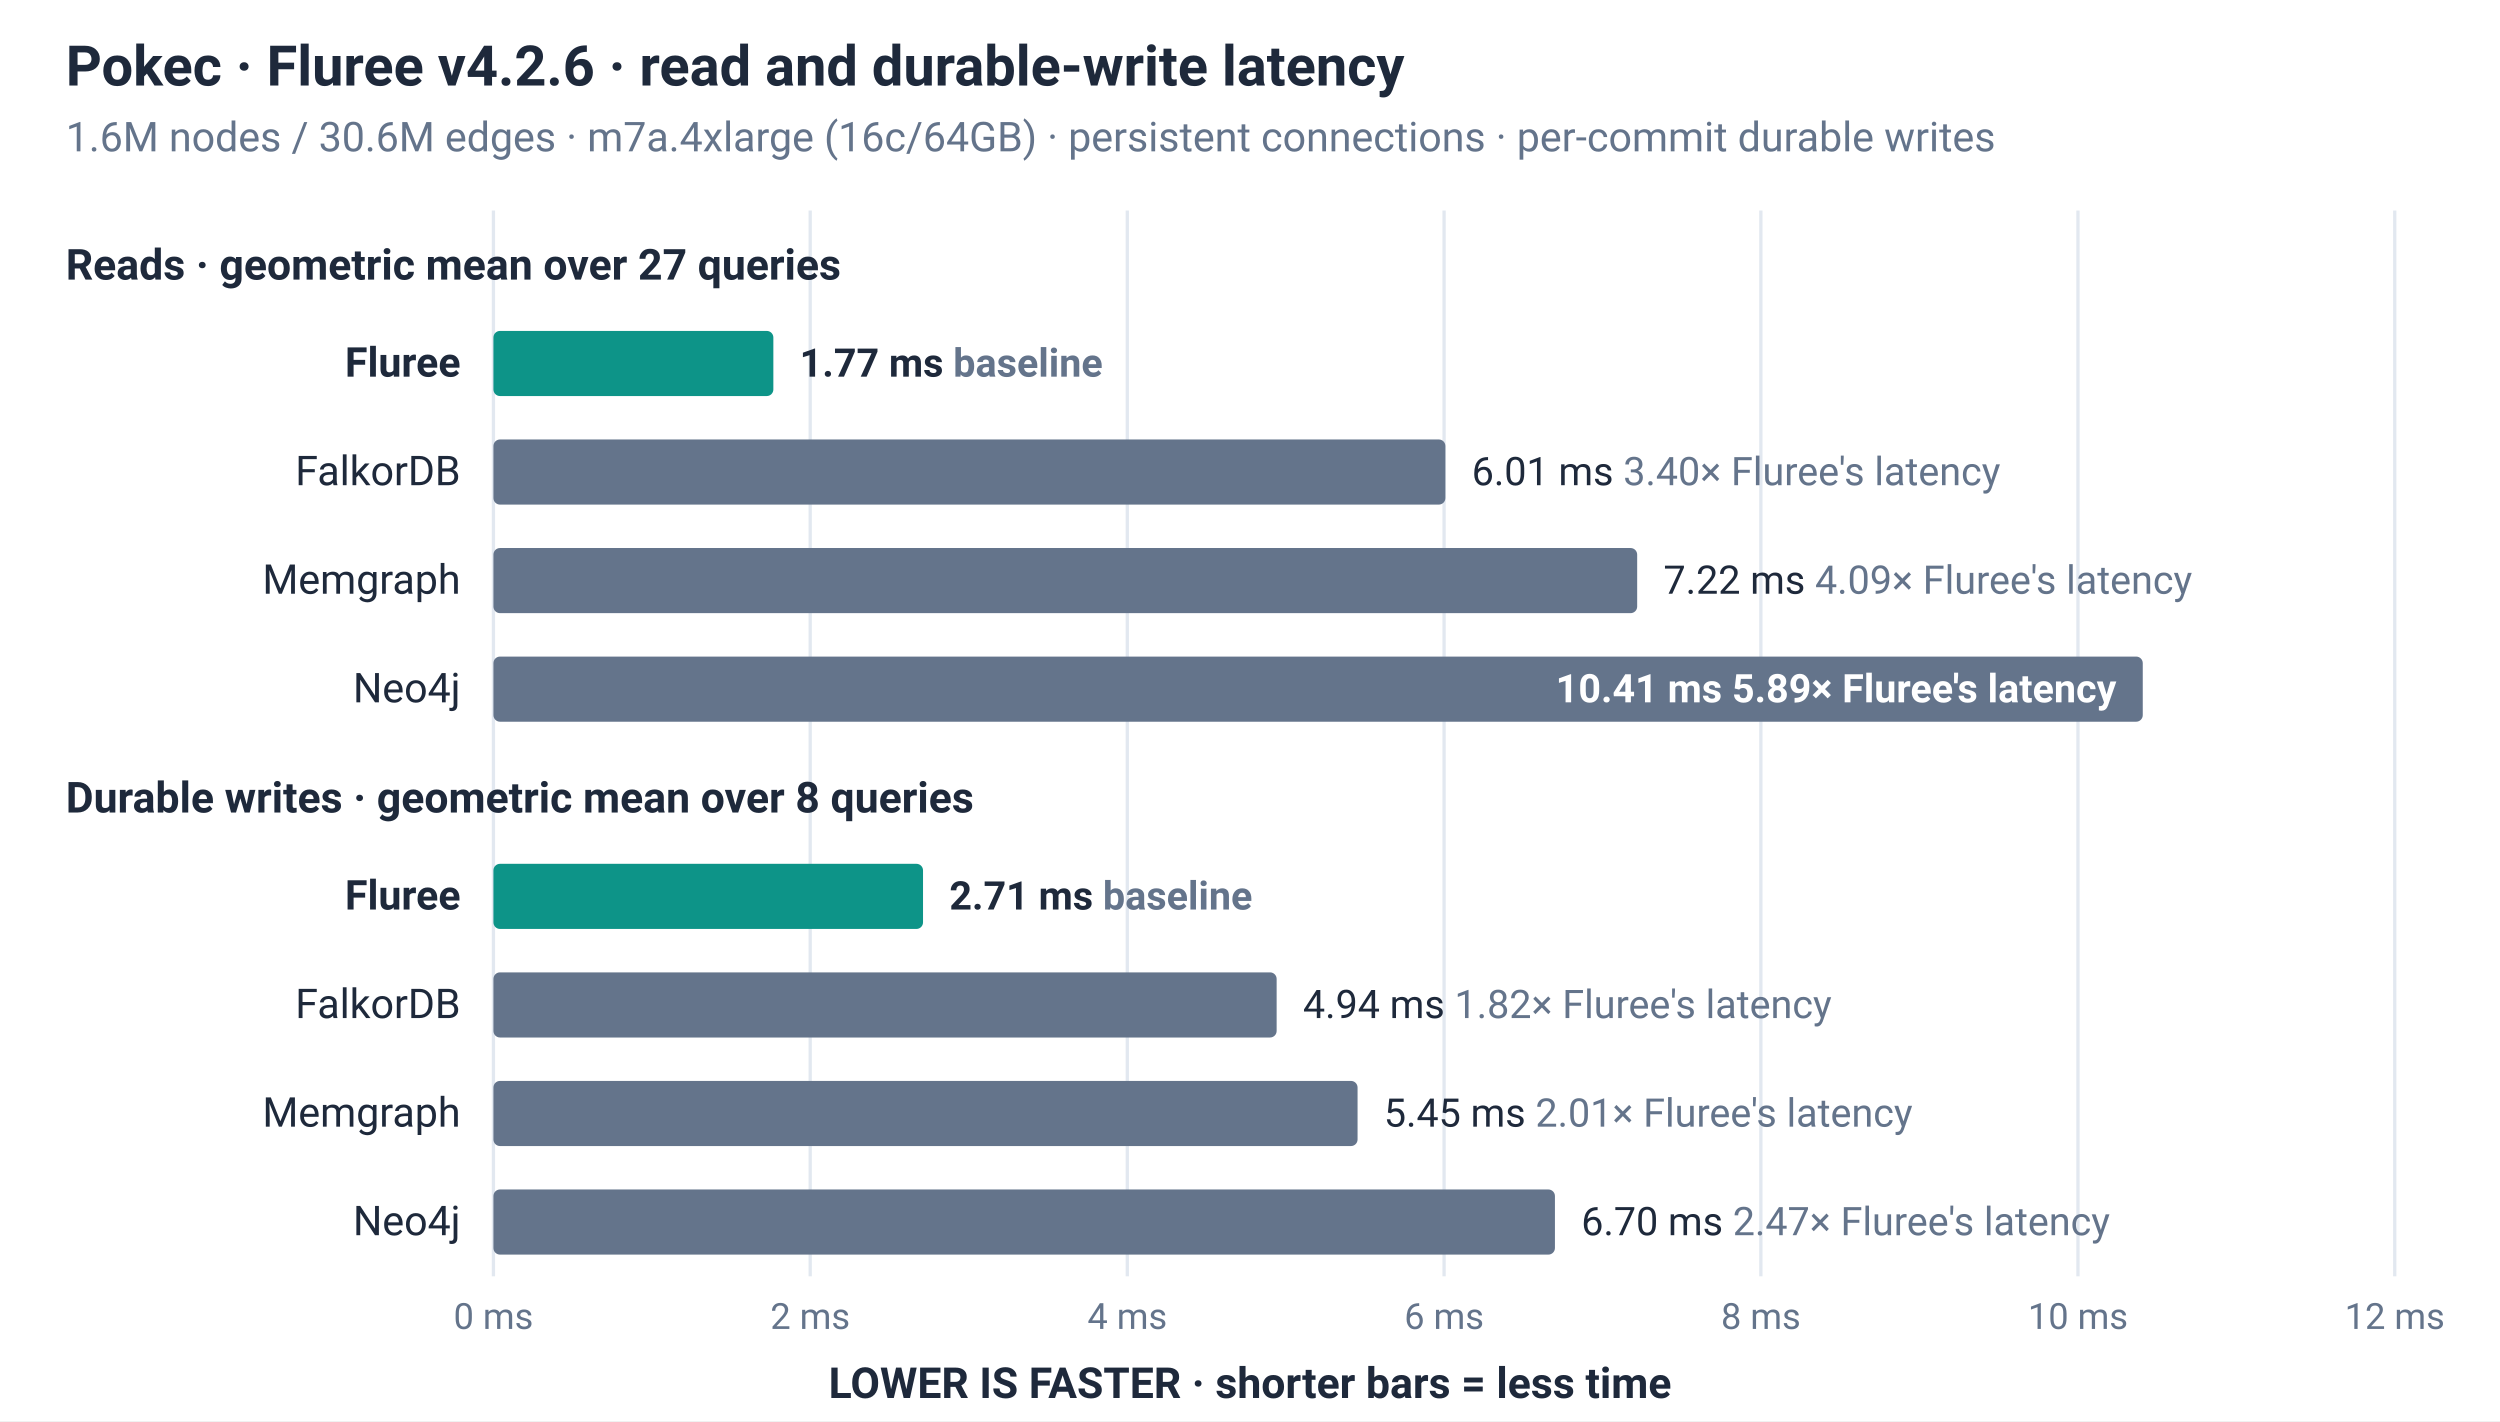
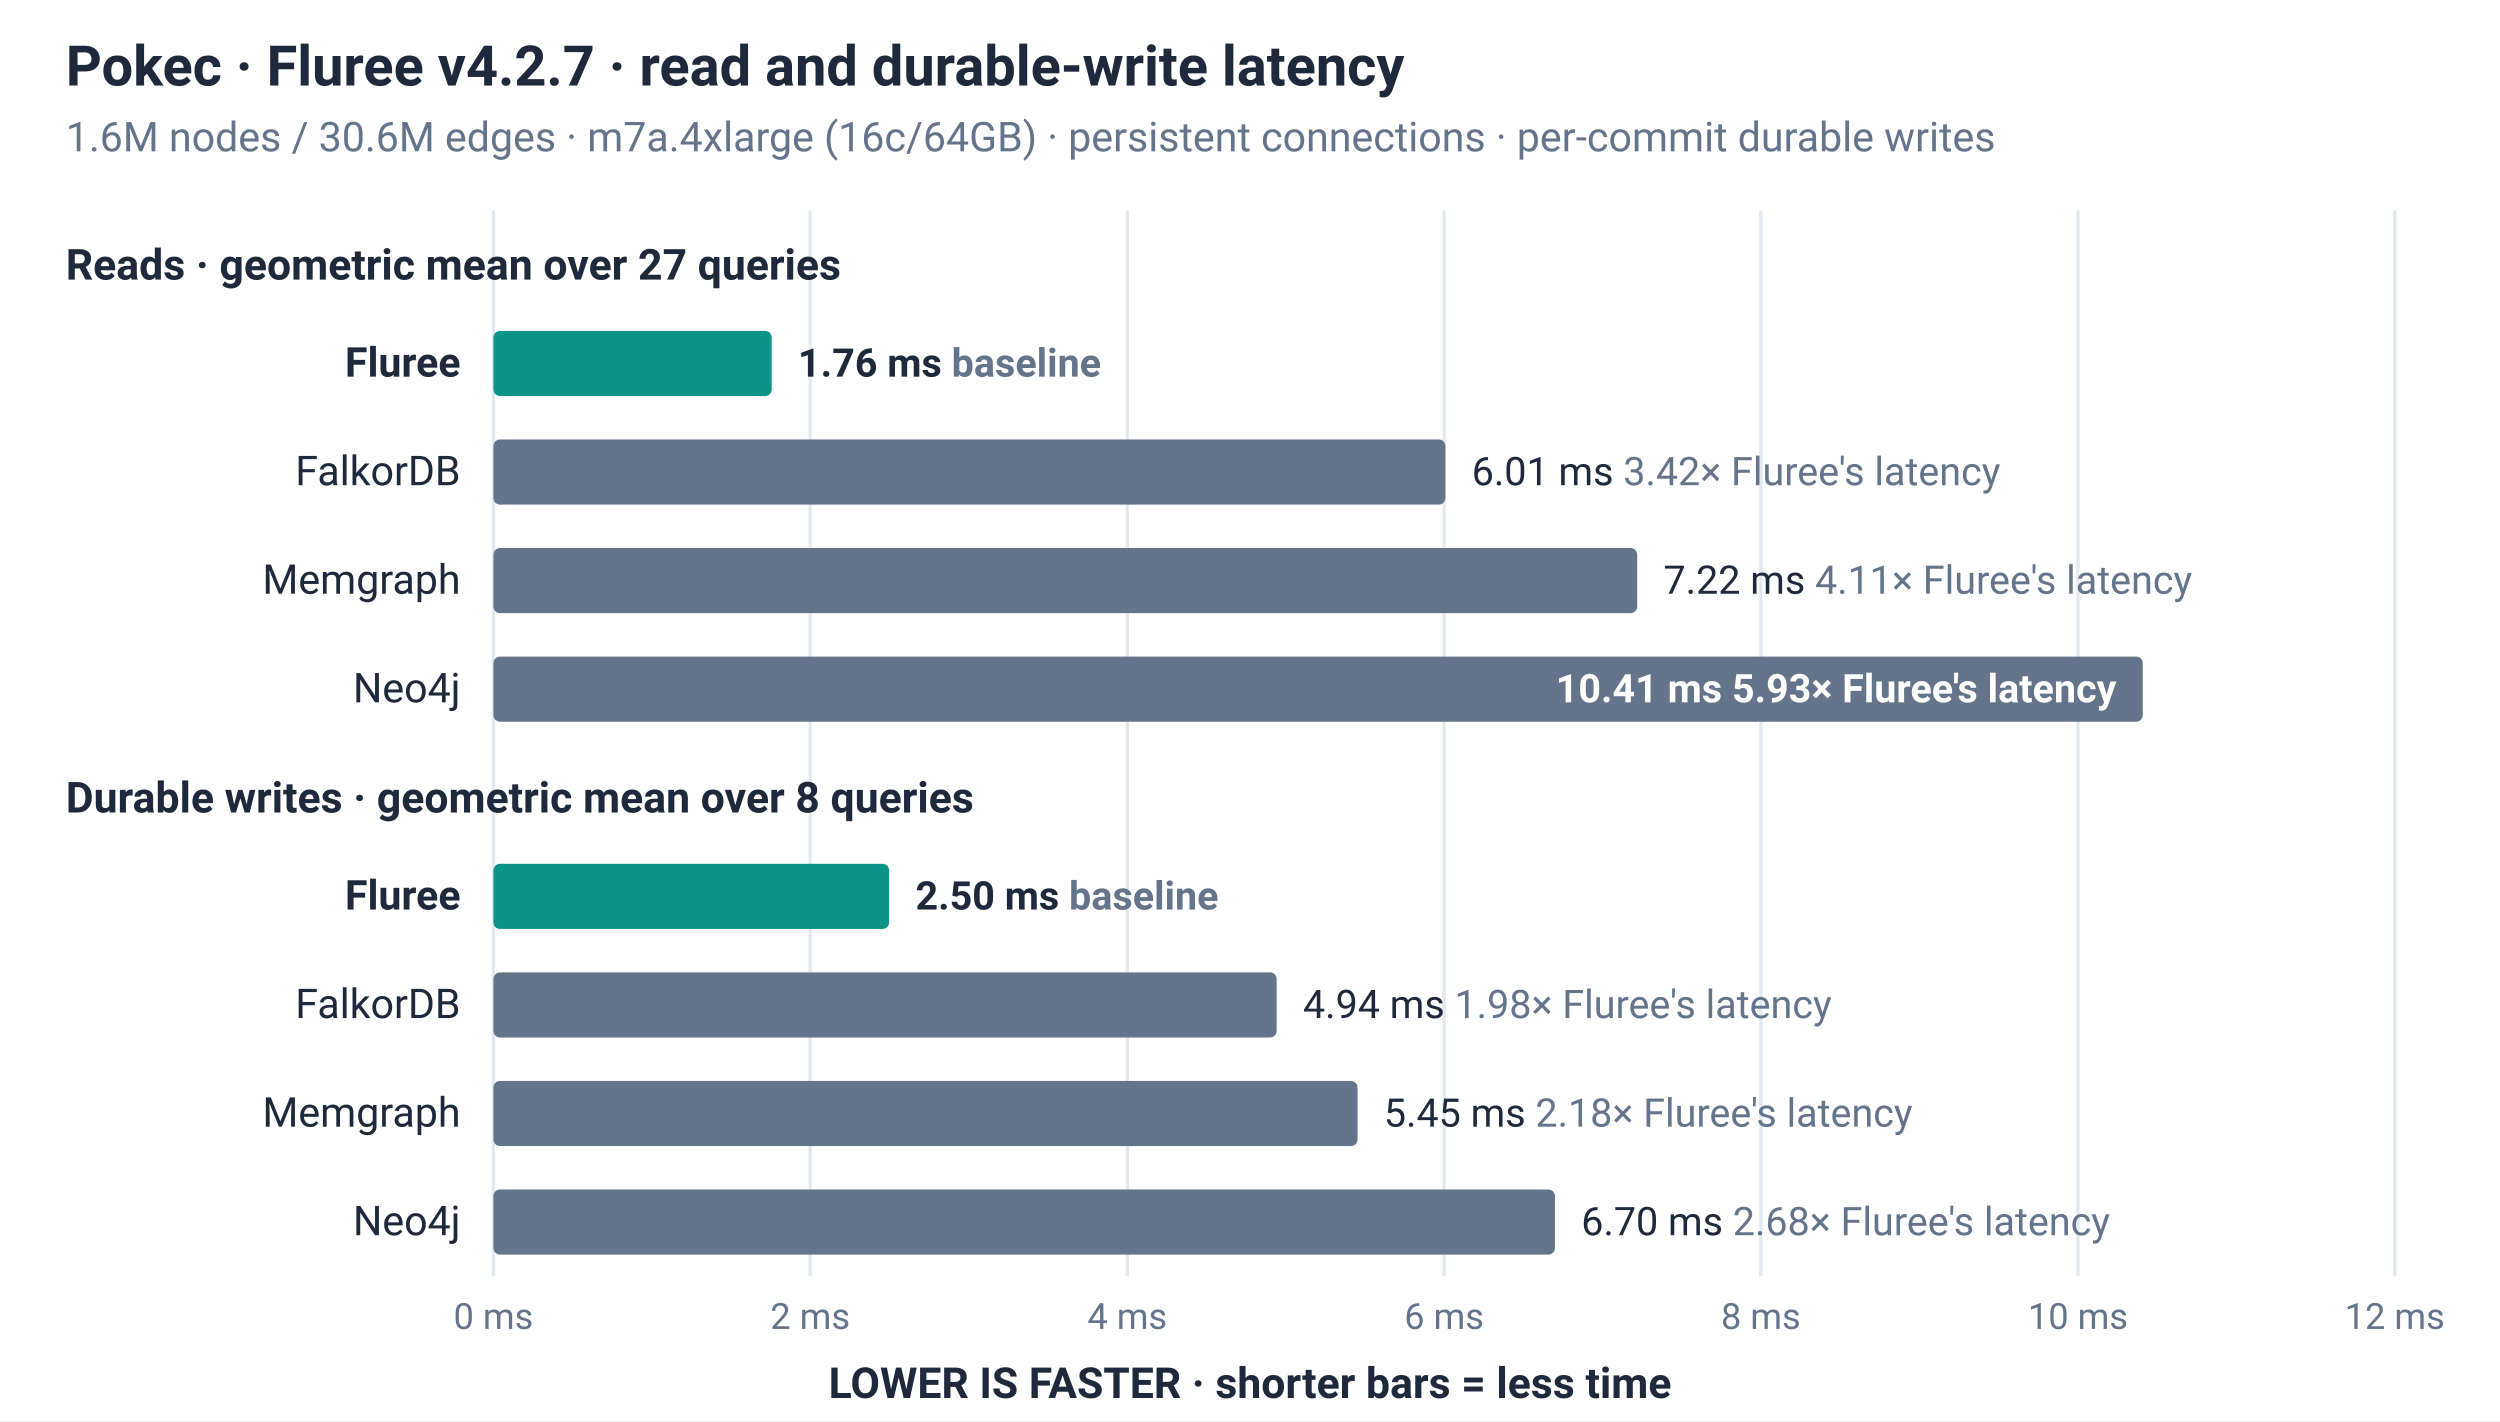
<svg xmlns="http://www.w3.org/2000/svg" width="760" height="432" viewBox="0 0 760 432" font-family="-apple-system,Segoe UI,Roboto,Helvetica,Arial,sans-serif">
  <rect width="760" height="432" fill="white" />
-   <text x="20" y="26" font-size="17" font-weight="700" fill="#1e293b">Pokec · Fluree v4.2.6 · read and durable-write latency</text>
+   <text x="20" y="26" font-size="17" font-weight="700" fill="#1e293b">Pokec · Fluree v4.2.7 · read and durable-write latency</text>
  <text x="20" y="46" font-size="12.5" fill="#64748b">1.6M nodes / 30.6M edges · m7a.4xlarge (16c/64GB) · persistent connections · per-commit durable writes</text>
  <line x1="150.0" y1="64" x2="150.0" y2="388" stroke="#e2e8f0" stroke-width="1" />
  <text x="150.0" y="404" font-size="11" fill="#64748b" text-anchor="middle">0 ms</text>
  <line x1="246.3" y1="64" x2="246.3" y2="388" stroke="#e2e8f0" stroke-width="1" />
  <text x="246.3" y="404" font-size="11" fill="#64748b" text-anchor="middle">2 ms</text>
  <line x1="342.7" y1="64" x2="342.7" y2="388" stroke="#e2e8f0" stroke-width="1" />
  <text x="342.7" y="404" font-size="11" fill="#64748b" text-anchor="middle">4 ms</text>
  <line x1="439.0" y1="64" x2="439.0" y2="388" stroke="#e2e8f0" stroke-width="1" />
  <text x="439.0" y="404" font-size="11" fill="#64748b" text-anchor="middle">6 ms</text>
  <line x1="535.3" y1="64" x2="535.3" y2="388" stroke="#e2e8f0" stroke-width="1" />
  <text x="535.3" y="404" font-size="11" fill="#64748b" text-anchor="middle">8 ms</text>
  <line x1="631.7" y1="64" x2="631.7" y2="388" stroke="#e2e8f0" stroke-width="1" />
  <text x="631.7" y="404" font-size="11" fill="#64748b" text-anchor="middle">10 ms</text>
  <line x1="728.0" y1="64" x2="728.0" y2="388" stroke="#e2e8f0" stroke-width="1" />
  <text x="728.0" y="404" font-size="11" fill="#64748b" text-anchor="middle">12 ms</text>
  <text x="20" y="85.0" font-size="13" font-weight="700" fill="#1e293b">Reads · geometric mean over 27 queries</text>
  <text x="140" y="114.5" font-size="12.5" font-weight="700" fill="#1e293b" text-anchor="end">Fluree</text>
-   <rect x="150" y="100.6" width="85.1" height="19.8" rx="2" fill="#0d9488" />
-   <text x="243.1" y="114.5" font-size="12" font-weight="700" fill="#1e293b">1.77 ms  <tspan fill="#64748b">baseline</tspan>
+   <rect x="150" y="100.6" width="84.6" height="19.8" rx="2" fill="#0d9488" />
+   <text x="242.6" y="114.5" font-size="12" font-weight="700" fill="#1e293b">1.76 ms  <tspan fill="#64748b">baseline</tspan>
  </text>
  <text x="140" y="147.5" font-size="12.5" font-weight="400" fill="#1e293b" text-anchor="end">FalkorDB</text>
  <rect x="150" y="133.6" width="289.4" height="19.8" rx="2" fill="#64748b" />
-   <text x="447.4" y="147.5" font-size="12" font-weight="400" fill="#1e293b">6.01 ms  <tspan fill="#64748b">3.40× Fluree's latency</tspan>
+   <text x="447.4" y="147.5" font-size="12" font-weight="400" fill="#1e293b">6.01 ms  <tspan fill="#64748b">3.42× Fluree's latency</tspan>
  </text>
  <text x="140" y="180.5" font-size="12.5" font-weight="400" fill="#1e293b" text-anchor="end">Memgraph</text>
  <rect x="150" y="166.6" width="347.7" height="19.8" rx="2" fill="#64748b" />
-   <text x="505.7" y="180.5" font-size="12" font-weight="400" fill="#1e293b">7.22 ms  <tspan fill="#64748b">4.09× Fluree's latency</tspan>
+   <text x="505.7" y="180.5" font-size="12" font-weight="400" fill="#1e293b">7.22 ms  <tspan fill="#64748b">4.11× Fluree's latency</tspan>
  </text>
  <text x="140" y="213.5" font-size="12.5" font-weight="400" fill="#1e293b" text-anchor="end">Neo4j</text>
  <rect x="150" y="199.6" width="501.4" height="19.8" rx="2" fill="#64748b" />
-   <text x="643.4" y="213.5" font-size="12" font-weight="700" fill="white" text-anchor="end">10.41 ms  5.89× Fluree's latency</text>
+   <text x="643.4" y="213.5" font-size="12" font-weight="700" fill="white" text-anchor="end">10.41 ms  5.93× Fluree's latency</text>
  <text x="20" y="247.0" font-size="13" font-weight="700" fill="#1e293b">Durable writes · geometric mean over 8 queries</text>
  <text x="140" y="276.5" font-size="12.5" font-weight="700" fill="#1e293b" text-anchor="end">Fluree</text>
-   <rect x="150" y="262.6" width="130.6" height="19.8" rx="2" fill="#0d9488" />
-   <text x="288.6" y="276.5" font-size="12" font-weight="700" fill="#1e293b">2.71 ms  <tspan fill="#64748b">baseline</tspan>
+   <rect x="150" y="262.6" width="120.3" height="19.8" rx="2" fill="#0d9488" />
+   <text x="278.3" y="276.5" font-size="12" font-weight="700" fill="#1e293b">2.50 ms  <tspan fill="#64748b">baseline</tspan>
  </text>
  <text x="140" y="309.5" font-size="12.5" font-weight="400" fill="#1e293b" text-anchor="end">FalkorDB</text>
  <rect x="150" y="295.6" width="238.1" height="19.8" rx="2" fill="#64748b" />
-   <text x="396.1" y="309.5" font-size="12" font-weight="400" fill="#1e293b">4.94 ms  <tspan fill="#64748b">1.82× Fluree's latency</tspan>
+   <text x="396.1" y="309.5" font-size="12" font-weight="400" fill="#1e293b">4.94 ms  <tspan fill="#64748b">1.98× Fluree's latency</tspan>
  </text>
  <text x="140" y="342.5" font-size="12.5" font-weight="400" fill="#1e293b" text-anchor="end">Memgraph</text>
  <rect x="150" y="328.6" width="262.7" height="19.8" rx="2" fill="#64748b" />
-   <text x="420.7" y="342.5" font-size="12" font-weight="400" fill="#1e293b">5.45 ms  <tspan fill="#64748b">2.01× Fluree's latency</tspan>
+   <text x="420.7" y="342.5" font-size="12" font-weight="400" fill="#1e293b">5.45 ms  <tspan fill="#64748b">2.18× Fluree's latency</tspan>
  </text>
  <text x="140" y="375.5" font-size="12.5" font-weight="400" fill="#1e293b" text-anchor="end">Neo4j</text>
  <rect x="150" y="361.6" width="322.7" height="19.8" rx="2" fill="#64748b" />
-   <text x="480.7" y="375.5" font-size="12" font-weight="400" fill="#1e293b">6.70 ms  <tspan fill="#64748b">2.47× Fluree's latency</tspan>
+   <text x="480.7" y="375.5" font-size="12" font-weight="400" fill="#1e293b">6.70 ms  <tspan fill="#64748b">2.68× Fluree's latency</tspan>
  </text>
  <text x="380" y="425" text-anchor="middle" font-size="13" font-weight="700" fill="#1e293b">LOWER IS FASTER · shorter bars = less time</text>
</svg>
